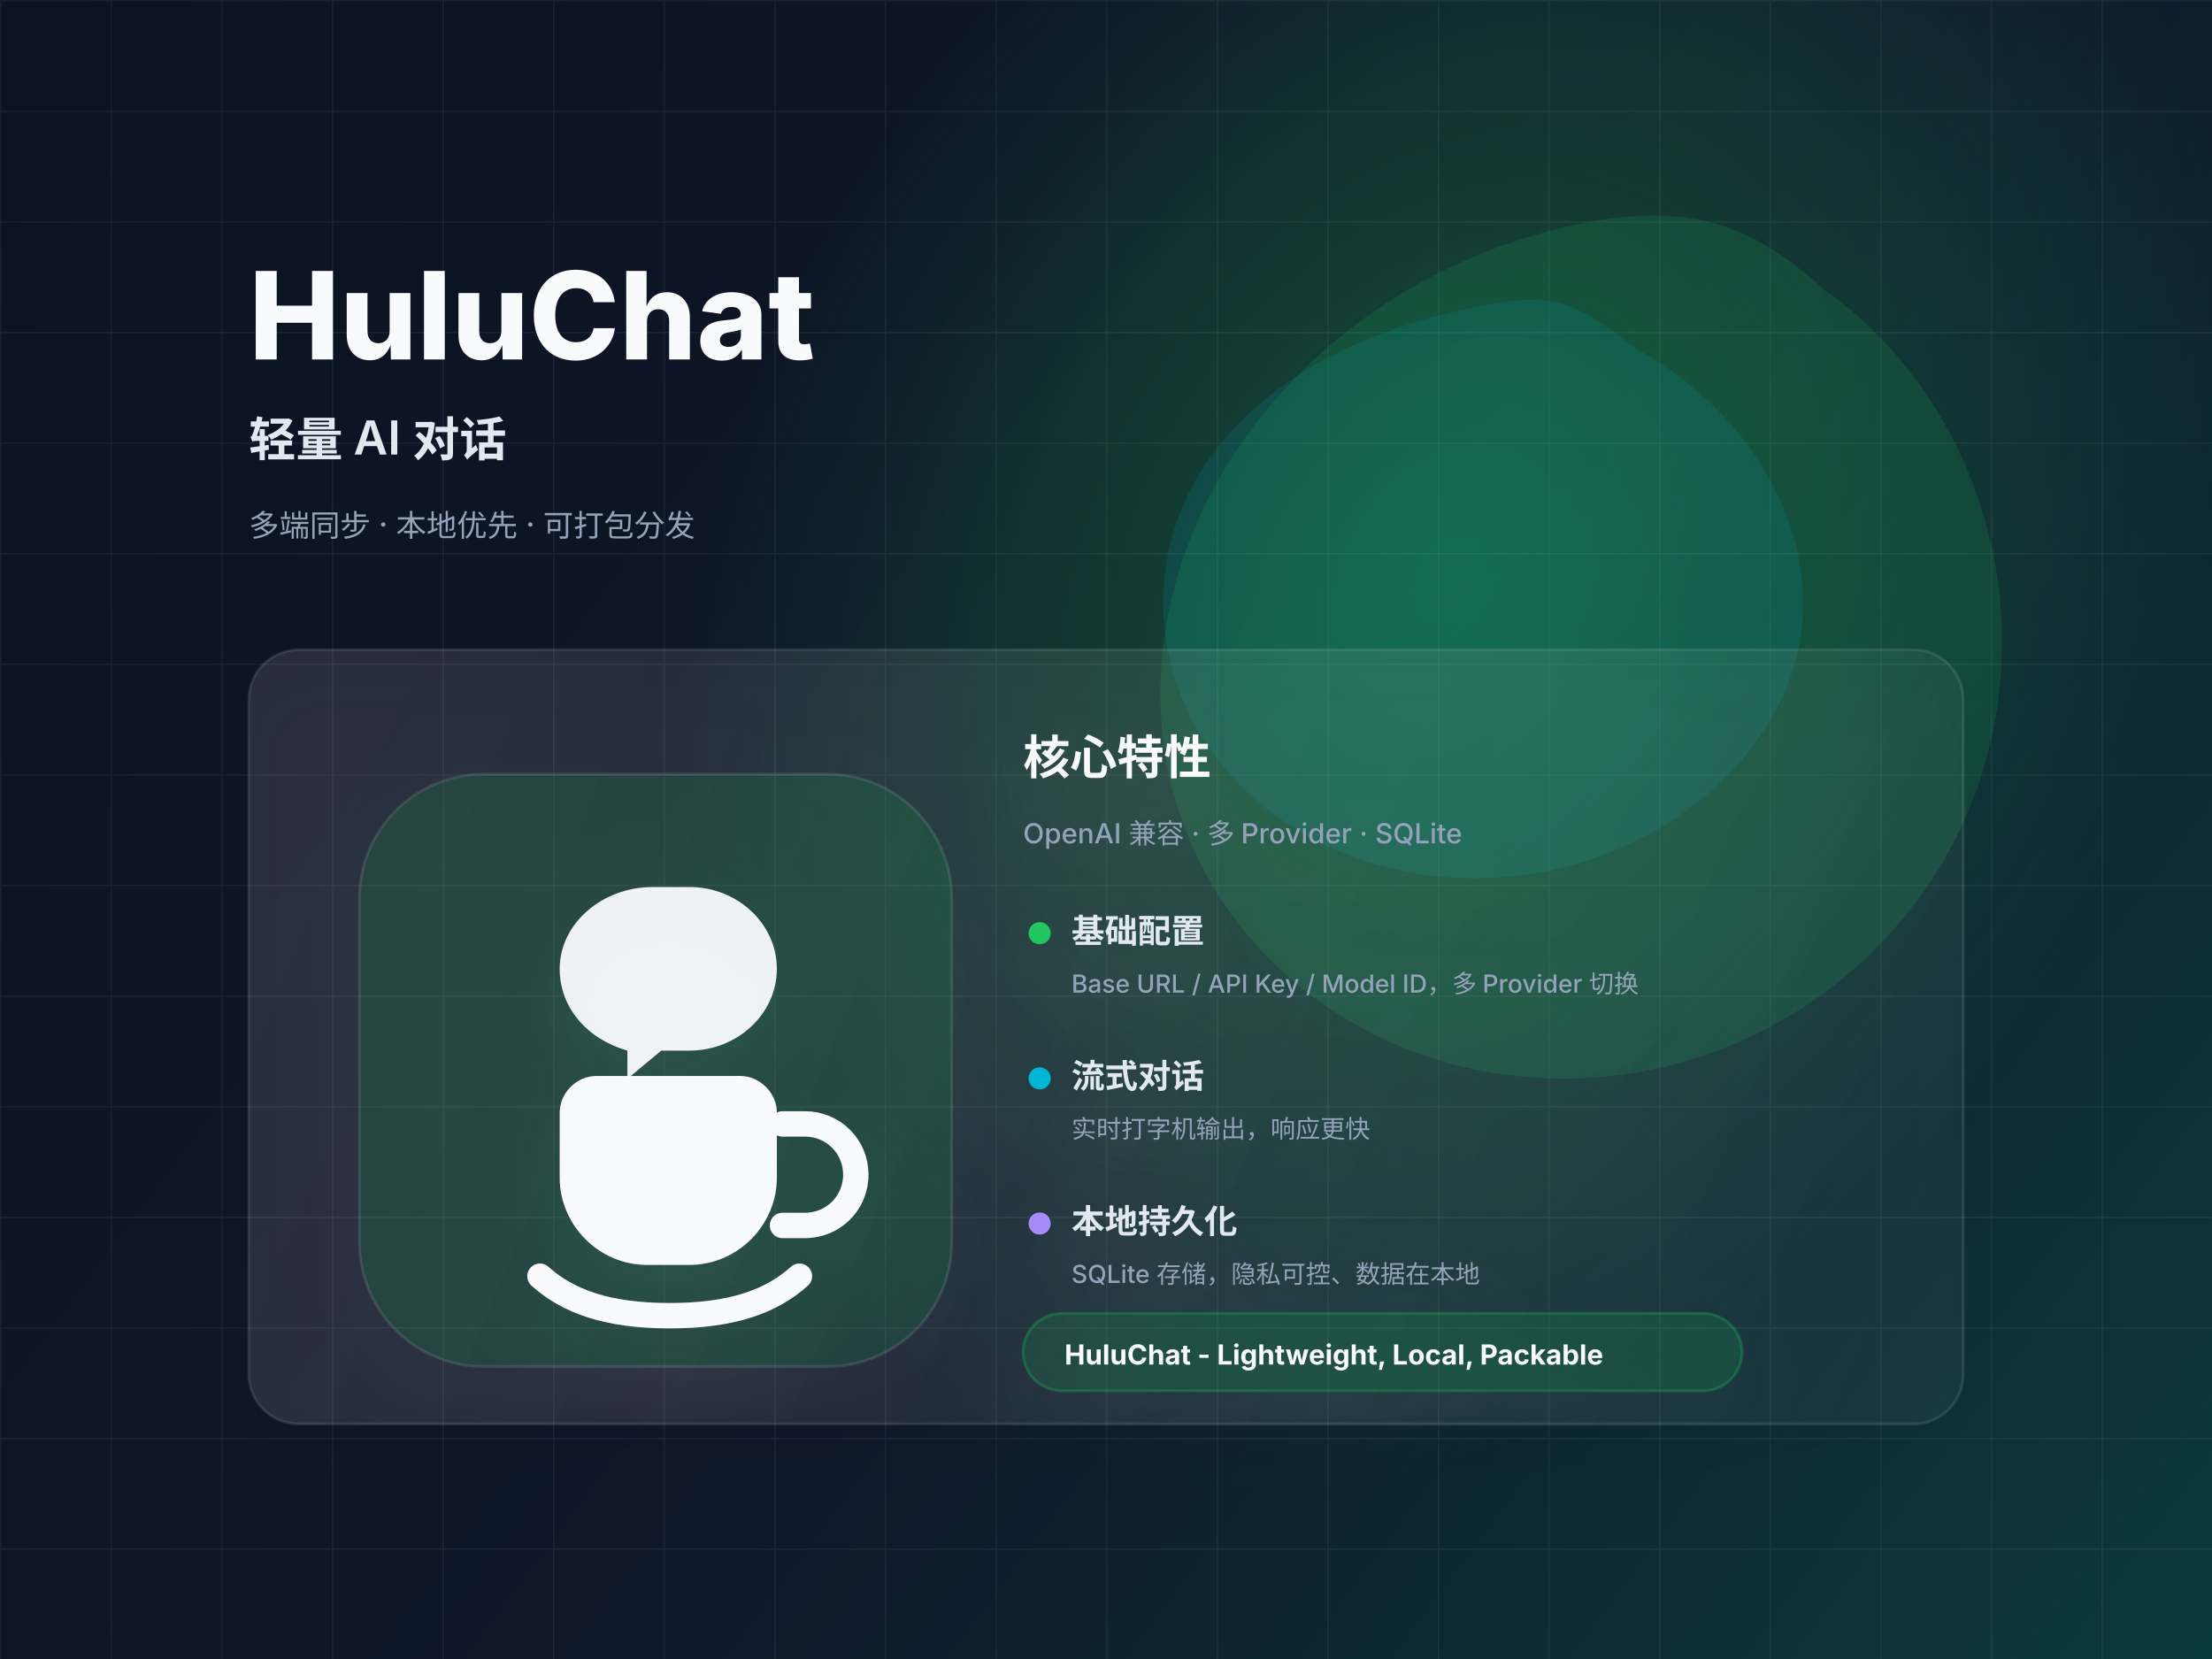
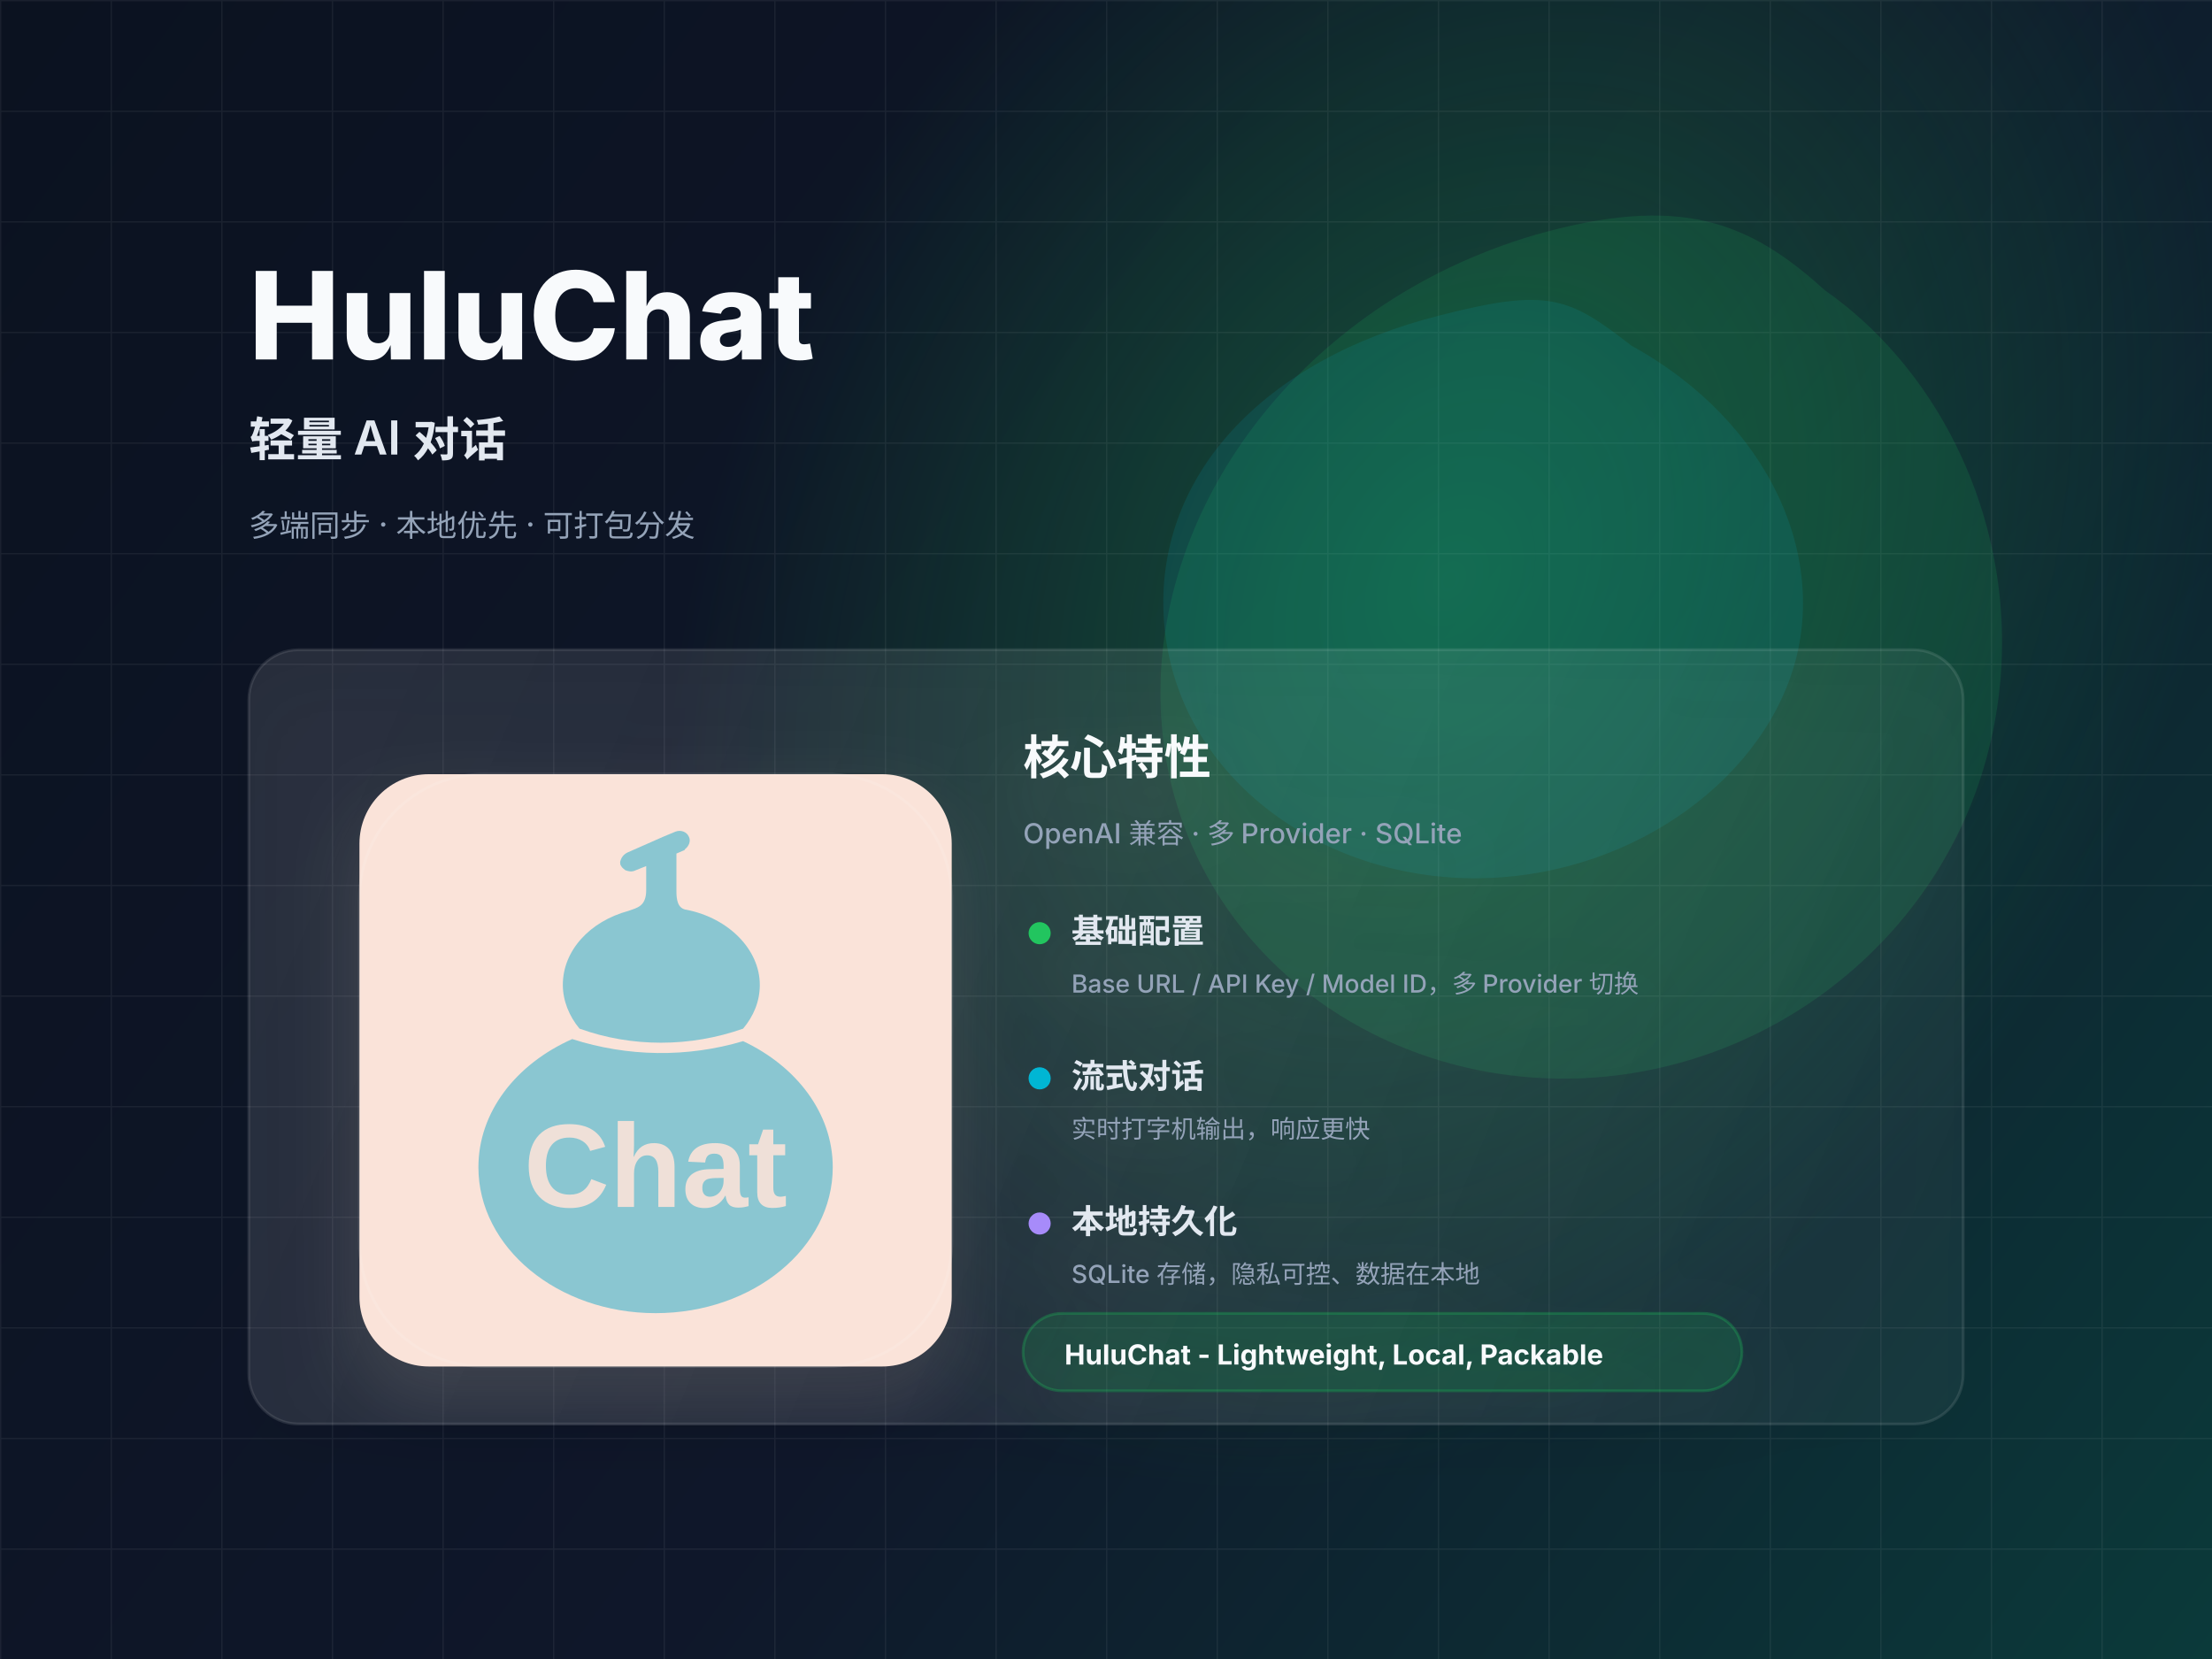
<svg xmlns="http://www.w3.org/2000/svg" width="1600" height="1200" viewBox="0 0 1600 1200" fill="none">
  <defs>
    <linearGradient id="bg" x1="0" y1="0" x2="1600" y2="1200" gradientUnits="userSpaceOnUse">
      <stop stop-color="#0B1220" />
      <stop offset="0.55" stop-color="#0F172A" />
      <stop offset="1" stop-color="#0B3A3A" />
    </linearGradient>
    <radialGradient id="glow" cx="0" cy="0" r="1" gradientUnits="userSpaceOnUse" gradientTransform="translate(1050 420) rotate(120) scale(700 520)">
      <stop stop-color="#22C55E" stop-opacity="0.35" />
      <stop offset="1" stop-color="#22C55E" stop-opacity="0" />
    </radialGradient>
    <linearGradient id="card" x1="260" y1="580" x2="1340" y2="1040" gradientUnits="userSpaceOnUse">
      <stop stop-color="#FFFFFF" stop-opacity="0.10" />
      <stop offset="1" stop-color="#FFFFFF" stop-opacity="0.04" />
    </linearGradient>
    <filter id="soft" x="-20" y="-20" width="1640" height="1240" color-interpolation-filters="sRGB">
      <feDropShadow dx="0" dy="24" stdDeviation="24" flood-color="#000000" flood-opacity="0.35" />
    </filter>
    <pattern id="grid" width="80" height="80" patternUnits="userSpaceOnUse">
      <path d="M80 0H0V80" stroke="#FFFFFF" stroke-opacity="0.06" stroke-width="2" />
    </pattern>
  </defs>
  <rect width="1600" height="1200" fill="url(#bg)" />
  <rect width="1600" height="1200" fill="url(#glow)" />
  <rect width="1600" height="1200" fill="url(#grid)" />
  <path d="M1320 210C1420 280 1475 420 1435 555C1395 690 1265 785 1120 780C975 775 850 670 840 520C830 370 940 220 1110 170C1215 140 1265 160 1320 210Z" fill="#22C55E" fill-opacity="0.14" />
  <path d="M1180 250C1280 305 1325 405 1295 490C1265 575 1165 640 1055 635C945 630 850 555 842 450C834 345 914 260 1042 228C1120 208 1135 215 1180 250Z" fill="#06B6D4" fill-opacity="0.12" />
  <text x="180" y="260" fill="#F8FAFC" font-size="88" font-weight="800" font-family="Inter, Segoe UI, system-ui, sans-serif">HuluChat</text>
  <text x="180" y="330" fill="#E2E8F0" font-size="34" font-weight="600" font-family="Inter, Segoe UI, system-ui, sans-serif">轻量 AI 对话</text>
  <text x="180" y="388" fill="#94A3B8" font-size="22" font-weight="500" font-family="Inter, Segoe UI, system-ui, sans-serif">多端同步 · 本地优先 · 可打包分发</text>
  <g filter="url(#soft)">
    <rect x="180" y="470" width="1240" height="560" rx="36" fill="url(#card)" stroke="#FFFFFF" stroke-opacity="0.10" stroke-width="2" />
    <g transform="translate(260,560) scale(1.02)">
-       <rect x="0" y="0" width="420" height="420" rx="88" fill="#22C55E" fill-opacity="0.14" stroke="#FFFFFF" stroke-opacity="0.10" stroke-width="2" />
-       <path d="M234 80C268 80 296 106 296 138C296 170 268 196 234 196H214L190 216V196C162 188 142 166 142 138C142 106 172 80 208 80H234Z" fill="#F8FAFC" opacity="0.95" />
-       <path d="M142 240C142 226 154 214 168 214H270C284 214 296 226 296 240V286C296 320 268 348 234 348H204C170 348 142 320 142 286V240Z" fill="#F8FAFC" />
-       <path d="M300 248H316C336 248 352 264 352 284C352 304 336 320 316 320H300" stroke="#F8FAFC" stroke-width="18" stroke-linecap="round" fill="none" />
-       <path d="M128 356C148 374 176 384 220 384C264 384 292 374 312 356" stroke="#F8FAFC" stroke-width="18" stroke-linecap="round" fill="none" />
+       <g transform="scale(0.4101562)">
+         <rect x="0" y="0" width="1024" height="1024" rx="120" ry="120" fill="#FAE3D9" />
+         <g transform="translate(512,512) scale(0.82) translate(-512,-512)">
+           <path d="M696.584 450.472C577.923 485.631 452.67 483.433 336.206 446.077c-118.661 52.738-197.768 153.82-197.768 270.283 0 169.202 167.004 307.639 373.562 307.639s373.562-138.438 373.562-307.639c0-114.266-76.91-213.15-188.979-265.888z" fill="#8AC6D1" />
+           <path d="M696.584 424.103c21.974-26.369 35.159-57.133 35.159-92.292 0-74.712-65.923-140.635-153.82-158.215-19.777-2.197-21.974-21.974-21.974-39.554V63.725v-8.79l15.382-6.592c2.197 0 2.197-2.197 2.197-2.197 8.79-6.592 13.185-17.579 8.79-26.369-4.395-10.987-17.579-15.382-28.567-10.987l-26.369 10.987-74.712 32.961c-8.79 4.395-13.185 10.987-15.382 19.777 0 2.197 0 6.592 2.197 8.79 2.197 4.395 6.592 6.592 8.79 8.79 6.592 2.197 13.185 4.395 21.974 0l21.974-8.79V131.845c0 35.159-19.777 37.356-37.356 43.948-81.305 21.974-138.438 83.502-138.438 156.017 0 32.961 13.185 65.923 35.159 92.292 109.871 39.554 232.927 39.554 344.996 0z" fill="#8AC6D1" />
+           <path d="M492.223 679.004c0-2.197 0-6.592-2.197-6.592 0 0-2.197 0-2.197 2.197-8.79 6.592-15.382 13.185-24.172 19.777-2.197 0-2.197 2.197-4.395 2.197s-2.197-4.395-2.197-6.592c4.395-13.185 13.185-21.974 24.172-28.567 4.395-2.197 8.79-4.395 8.79-8.79s0-6.592-2.197-10.987c-2.197-6.592-6.592-10.987-8.79-15.382-4.395-6.592-13.185-13.185-21.974-10.987-4.395 0-10.987 2.197-15.382 6.592-13.185 8.79-26.369 19.777-39.554 28.567-13.185 8.79-30.764 15.382-46.146 15.382-4.395 0-8.79 0-10.987 2.197l-4.395 4.395c-6.592 13.185-6.592 30.764 0 43.948 6.592 13.185 21.974 21.974 35.159 24.172-13.185 15.382-24.172 32.961-37.356 50.541 2.197-2.197-2.197 2.197-2.197 8.79 0 4.395 2.197 10.987 4.395 15.382 4.395 8.79 10.987 17.579 17.579 24.172 2.197 2.197 6.592 6.592 10.987 6.592 2.197 0 6.592-2.197 8.79-2.197 8.79-4.395 17.579-13.185 26.369-21.974V856.996c2.197 10.987 4.395 24.172 13.185 30.764 8.79 6.592 24.172 8.79 32.961 0 8.79-8.79 8.79-26.369 8.79-37.356 0-19.777-2.197-37.356-4.395-57.133 0-19.777 0-37.356 8.79-54.936 6.592-21.974 24.172-39.554 28.567-59.33z" fill="#8AC6D1" />
+           <path d="M687.794 749.322c-2.197-13.185-13.185-19.777-24.172-28.567-8.79-6.592-15.382-13.185-26.369-13.185-8.79 0-15.382 2.197-24.172 4.395-35.159 10.987-68.12 21.974-103.279 35.159-4.395 2.197-8.79 2.197-13.185 6.592v-4.395c0-2.197 4.395-4.395 6.592-6.592 28.567-13.185 57.133-26.369 87.897-35.159 8.79-2.197 17.579-4.395 24.172-10.987 6.592-4.395 10.987-13.185 10.987-21.974-2.197-6.592-4.395-10.987-6.592-15.382-2.197-8.79 2.197-19.777 2.197-28.567 0-10.987-6.592-21.974-17.579-26.369-10.987-4.395-24.172-2.197-30.764 6.592-2.197 2.197-4.395 6.592-8.79 8.79-2.197-2.197-8.79-2.197-8.79-4.395-2.197-2.197 0-6.592 2.197-8.79 10.987-10.987 26.369-17.579 41.751-19.777 15.382-2.197 30.764-2.197 46.146-4.395 4.395 0 6.592-2.197 8.79-4.395 4.395-4.395 2.197-13.185-2.197-19.777-8.79-15.382-19.777-32.961-37.356-37.356-10.987-2.197-24.172 2.197-35.159 6.592-32.961 13.185-65.923 24.172-98.884 37.356-4.395-13.185-8.79-26.369-19.777-32.961-10.987-6.592-26.369-6.592-39.554-6.592-6.592 0-15.382 2.197-21.974 2.197-2.197 0-6.592 0-8.79 2.197-2.197 2.197-2.197 4.395-4.395 6.592-4.395 10.987-4.395 21.974 2.197 32.961 4.395 8.79 15.382 17.579 13.185 28.567-2.197 10.987-15.382 15.382-17.579 24.172v2.197c2.197 2.197 4.395 2.197 6.592 0 30.764-13.185 61.528-26.369 92.292-41.751 8.79 13.185 19.777 21.974 35.159 28.567-17.579 26.369-21.974 59.33-15.382 90.094 2.197 8.79 4.395 19.777-2.197 26.369-6.592 8.79-19.777 4.395-30.764 10.987-8.79 4.395-13.185 17.579-13.185 28.567-2.197 30.764 6.592 61.528 21.974 85.7 6.592 10.987 15.382 19.777 26.369 21.974 13.185 0 21.974-8.79 35.159-15.382 15.382-8.79 37.356-4.395 50.541 6.592 4.395 4.395 10.987 10.987 17.579 13.185 13.185 4.395 26.369-6.592 32.961-17.579 19.777-26.369 28.567-57.133 37.356-87.897 8.79-6.592 10.987-15.382 8.79-24.172z m-147.227-65.923c0-19.777 10.987-37.356 28.567-46.146 2.197-2.197 6.592 0 4.395 2.197 0 2.197-2.197 2.197-2.197 4.395s0 6.592-2.197 8.79c0 2.197-2.197 6.592-2.197 8.79 0 4.395 2.197 6.592 2.197 10.987 0 2.197 4.395 8.79 0 10.987-8.79 6.592-19.777 13.185-30.764 17.579v-2.197c4.395-2.197 2.197-8.79 2.197-15.382z m-10.987 142.833c-2.197 4.395-8.79 4.395-10.987 2.197-4.395-2.197-6.592-6.592-6.592-10.987-4.395-13.185-2.197-30.764-4.395-43.948h2.197c4.395 0 10.987-2.197 15.382 0 2.197 0 2.197 0 4.395 2.197s0 6.592-4.395 8.79c-4.395 2.197-6.592 2.197-10.987 4.395-4.395 4.395-2.197 10.987 2.197 15.382 4.395 4.395 8.79 6.592 13.185 10.987 0 0 2.197 6.592 0 10.987z m87.897-37.356c-4.395 15.382-6.592 26.369-8.79 30.764-2.197 4.395-4.395 6.592-8.79 4.395-4.395-4.395-6.592-4.395-13.185-4.395-4.395-2.197-6.592-2.197-13.185 0v-13.185c10.987-2.197 19.777-4.395 24.172-6.592 4.395-2.197 6.592-6.592 6.592-13.185-2.197-4.395-4.395-8.79-10.987-13.185-4.395-4.395-8.79-6.592-13.185-8.79h-8.79c-2.197-2.197-2.197-2.197-2.197-4.395s0-2.197 2.197-2.197h13.185c4.395-2.197 10.987-2.197 19.777-4.395 6.592-2.197 8.79-2.197 10.987-2.197 6.592-2.197 8.79-2.197 8.79 2.197 0 6.592-2.197 19.777-6.592 35.159z" fill="#8AC6D1" />
+           <text x="512" y="800" text-anchor="middle" fill="rgba(250,227,217,0.9)" font-size="250" font-weight="700" font-family="Arial, sans-serif">Chat</text>
+         </g>
+       </g>
+       <rect x="0" y="0" width="420" height="420" rx="88" fill="none" stroke="#FFFFFF" stroke-opacity="0.10" stroke-width="2" />
    </g>
    <text x="740" y="560" fill="#F8FAFC" font-size="34" font-weight="800" font-family="Inter, Segoe UI, system-ui, sans-serif">核心特性</text>
    <text x="740" y="610" fill="#94A3B8" font-size="20" font-weight="500" font-family="Inter, Segoe UI, system-ui, sans-serif">OpenAI 兼容 · 多 Provider · SQLite</text>
    <g font-family="Inter, Segoe UI, system-ui, sans-serif">
      <circle cx="752" cy="675" r="8" fill="#22C55E" />
      <text x="775" y="682" fill="#E2E8F0" font-size="24" font-weight="700">基础配置</text>
      <text x="775" y="718" fill="#94A3B8" font-size="18" font-weight="500">Base URL / API Key / Model ID，多 Provider 切换</text>
      <circle cx="752" cy="780" r="8" fill="#06B6D4" />
      <text x="775" y="787" fill="#E2E8F0" font-size="24" font-weight="700">流式对话</text>
      <text x="775" y="823" fill="#94A3B8" font-size="18" font-weight="500">实时打字机输出，响应更快</text>
      <circle cx="752" cy="885" r="8" fill="#A78BFA" />
      <text x="775" y="892" fill="#E2E8F0" font-size="24" font-weight="700">本地持久化</text>
      <text x="775" y="928" fill="#94A3B8" font-size="18" font-weight="500">SQLite 存储，隐私可控、数据在本地</text>
    </g>
    <rect x="740" y="950" width="520" height="56" rx="28" fill="#22C55E" fill-opacity="0.16" stroke="#22C55E" stroke-opacity="0.28" stroke-width="2" />
    <text x="770" y="987" fill="#F8FAFC" font-size="20" font-weight="700" font-family="Inter, Segoe UI, system-ui, sans-serif">HuluChat - Lightweight, Local, Packable</text>
  </g>
  <rect x="48" y="48" width="1504" height="1104" rx="32" stroke="none" />
</svg>
